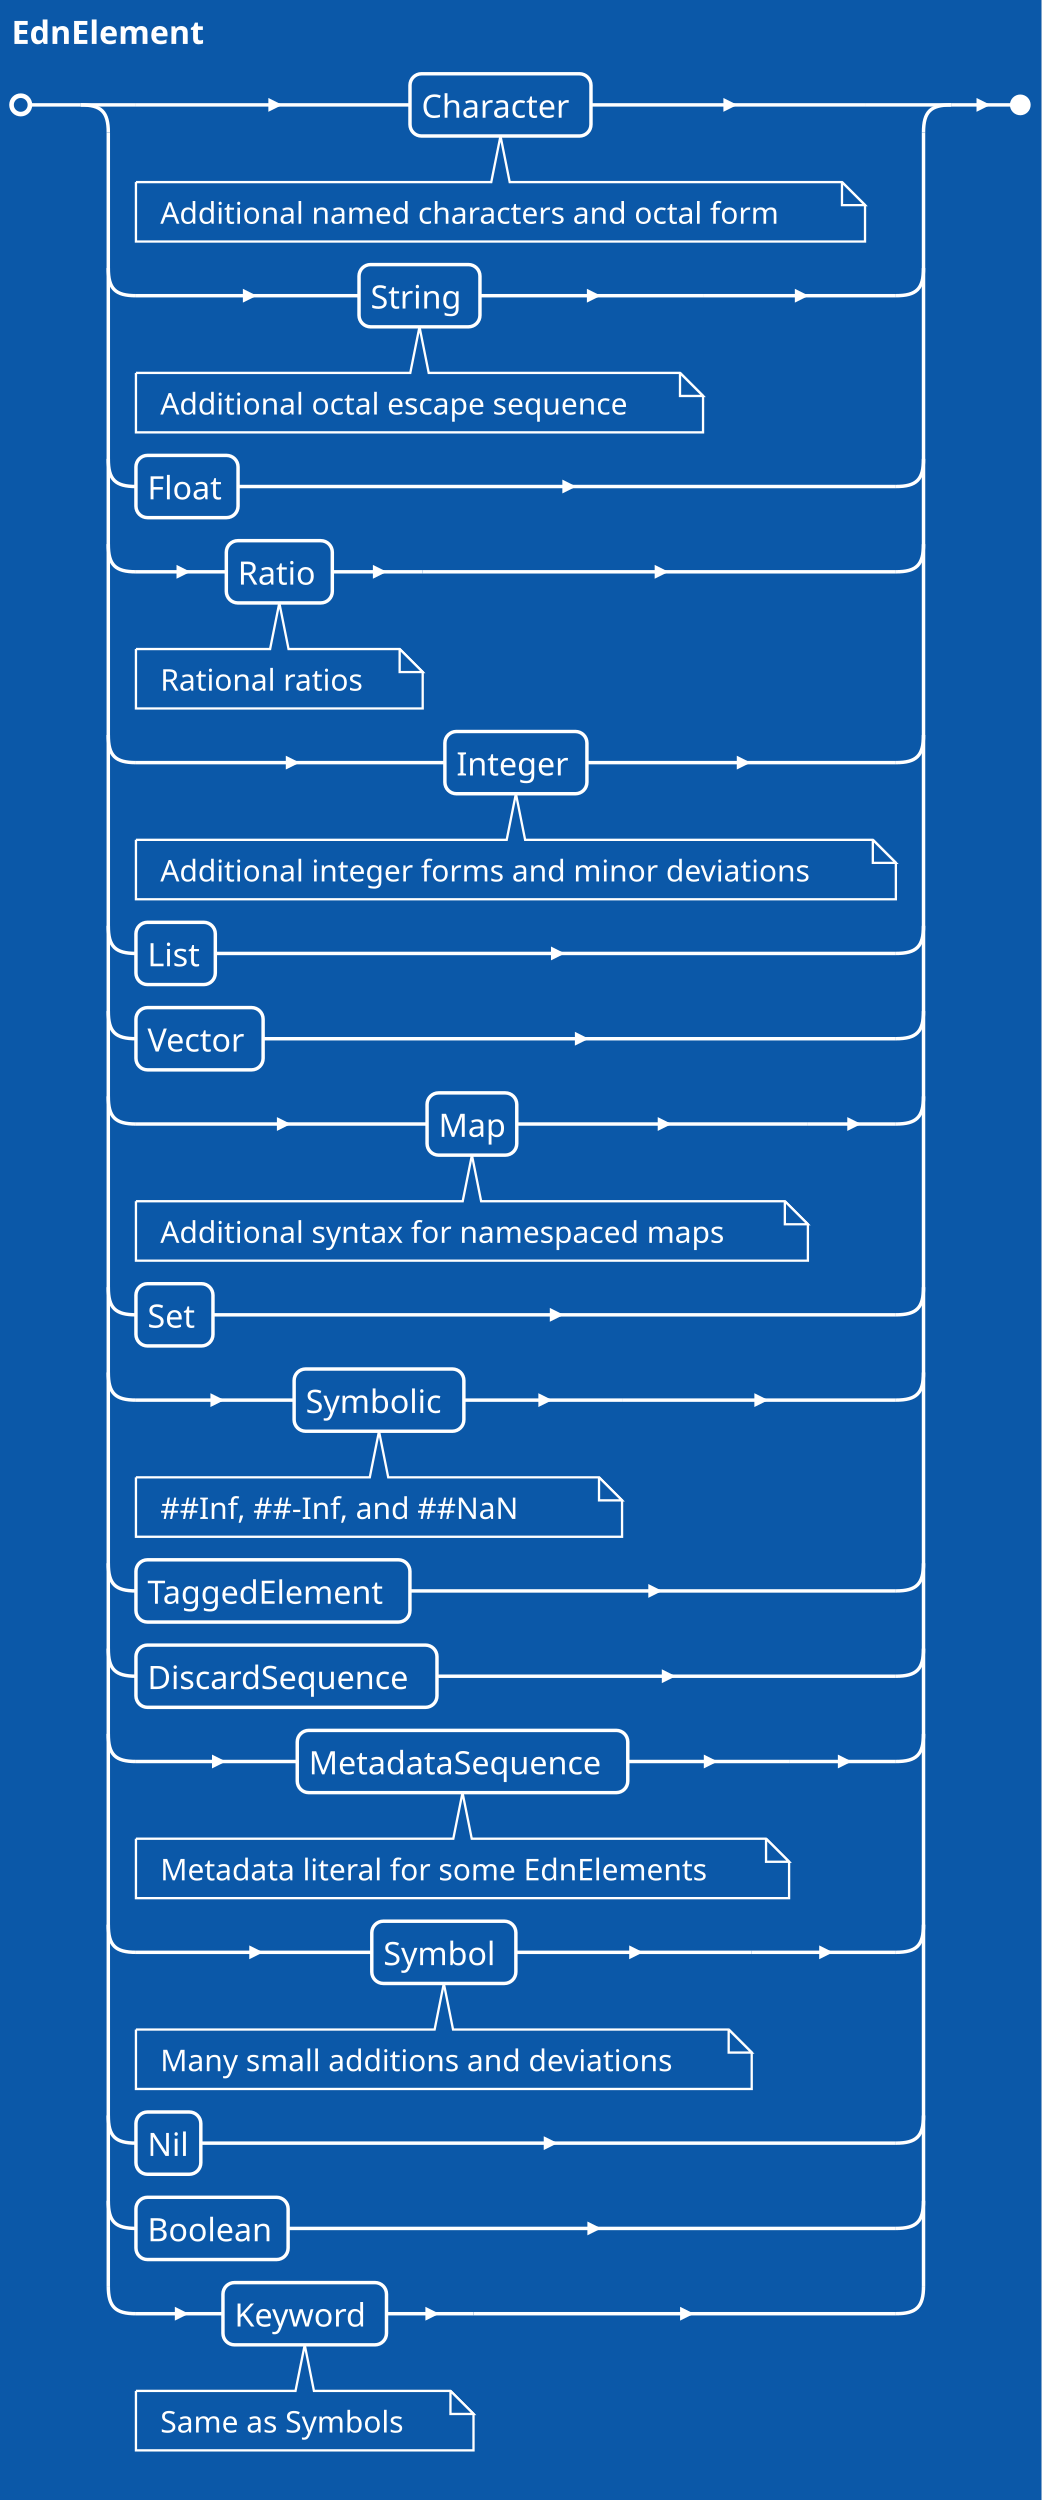
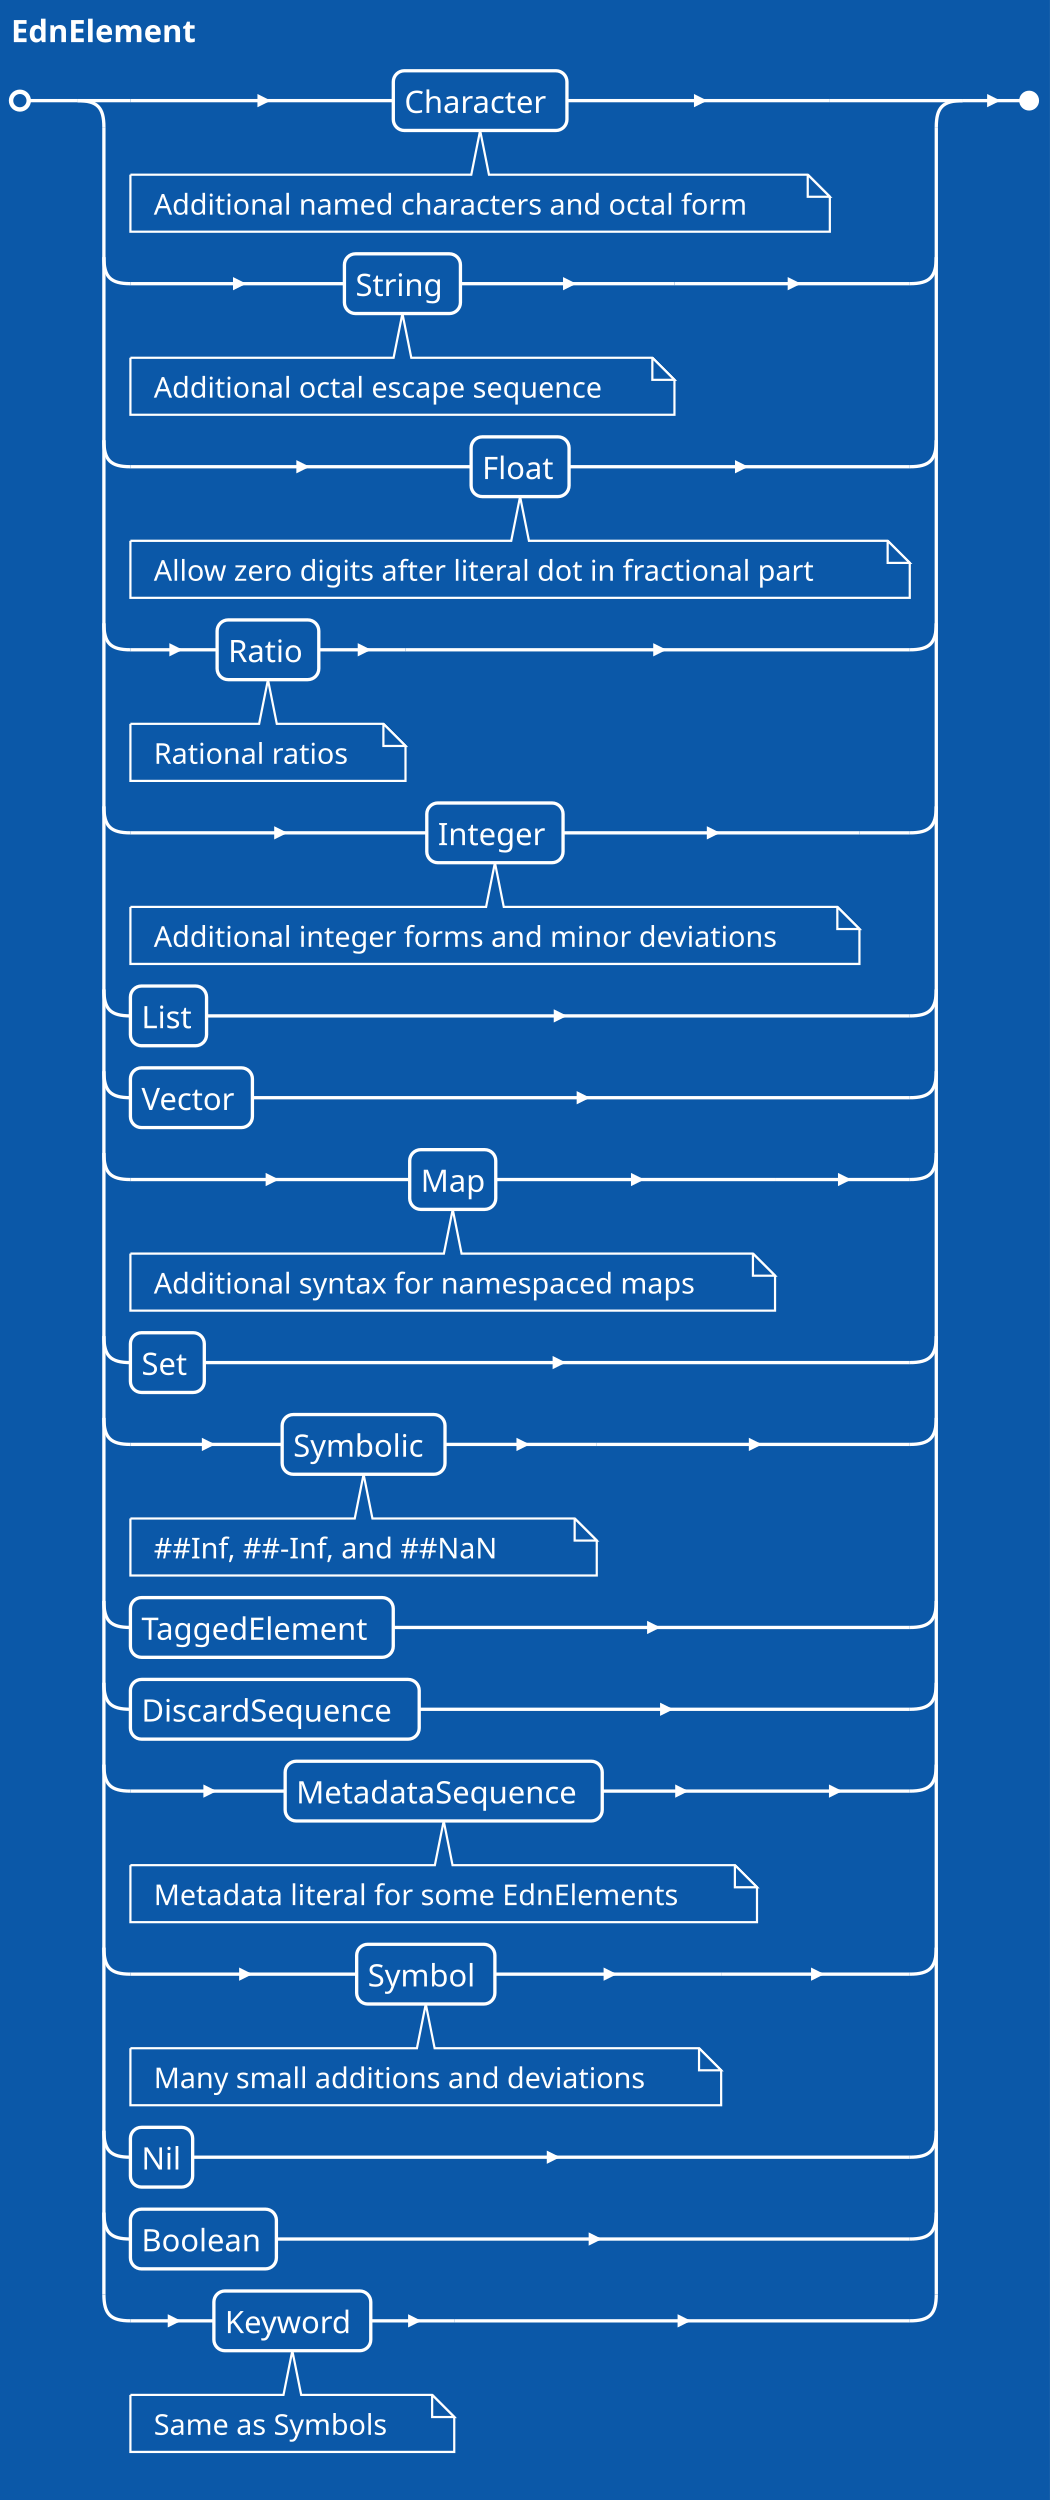
- <svg xmlns="http://www.w3.org/2000/svg" contentStyleType="text/css" data-diagram-type="EBNF" height="1085px" preserveAspectRatio="none" style="width:452px;height:1085px;background:#0B58A8;" version="1.1" viewBox="0 0 452 1085" width="452px" zoomAndPan="magnify">
+ <svg xmlns="http://www.w3.org/2000/svg" contentStyleType="text/css" data-diagram-type="EBNF" height="1131px" preserveAspectRatio="none" style="width:475px;height:1131px;background:#0B58A8;" version="1.1" viewBox="0 0 475 1131" width="475px" zoomAndPan="magnify">
  <defs />
  <g>
-     <rect fill="#0B58A8" height="1085" style="stroke:none;stroke-width:1;" width="452" x="0" y="0" />
+     <rect fill="#0B58A8" height="1131" style="stroke:none;stroke-width:1;" width="475" x="0" y="0" />
    <text fill="#FFFFFF" font-family="Verdana" font-size="14" font-weight="bold" lengthAdjust="spacing" textLength="93.434" x="5" y="19.075">EdnElement</text>
    <rect fill="#0B58A8" height="27.015" rx="5" ry="5" style="stroke:#FFFFFF;stroke-width:1.5;" width="78.551" x="177.935" y="32.015" />
    <text fill="#FFFFFF" font-family="Verdana" font-size="14" lengthAdjust="spacing" textLength="68.551" x="182.935" y="51.09">Character</text>
    <path d="M59,79.029 L59,104.829 A0,0 0 0 0 59,104.829 L375.42,104.829 A0,0 0 0 0 375.42,104.829 L375.42,89.029 L365.42,79.029 L221.21,79.029 L217.21,59.029 L213.21,79.029 L59,79.029 A0,0 0 0 0 59,79.029" fill="#0B58A8" style="stroke:#FFFFFF;stroke-width:1;" />
    <path d="M365.42,79.029 L365.42,89.029 L375.42,89.029 L365.42,79.029" fill="#0B58A8" style="stroke:#FFFFFF;stroke-width:1;" />
    <text fill="#FFFFFF" font-family="Verdana" font-size="13" lengthAdjust="spacing" textLength="286.279" x="69.57" y="97.099">Additional named characters and octal form</text>
    <line style="stroke:#FFFFFF;stroke-width:1.5;" x1="59" x2="177.935" y1="45.522" y2="45.522" />
    <path d="M116.467,45.522 L116.467,42.522 L122.467,45.522 L116.467,48.522 L116.467,45.522" fill="#FFFFFF" />
    <line style="stroke:#FFFFFF;stroke-width:1.5;" x1="256.485" x2="375.42" y1="45.522" y2="45.522" />
    <path d="M313.953,45.522 L313.953,42.522 L319.953,45.522 L313.953,48.522 L313.953,45.522" fill="#FFFFFF" />
    <line style="stroke:#FFFFFF;stroke-width:1.5;" x1="35" x2="59" y1="45.522" y2="45.522" />
-     <line style="stroke:#FFFFFF;stroke-width:1.5;" x1="375.42" x2="412.807" y1="45.522" y2="45.522" />
+     <line style="stroke:#FFFFFF;stroke-width:1.5;" x1="375.42" x2="435.576" y1="45.522" y2="45.522" />
    <rect fill="#0B58A8" height="27.015" rx="5" ry="5" style="stroke:#FFFFFF;stroke-width:1.5;" width="52.485" x="155.817" y="114.829" />
    <text fill="#FFFFFF" font-family="Verdana" font-size="14" lengthAdjust="spacing" textLength="42.485" x="160.817" y="133.904">String</text>
    <path d="M59,161.843 L59,187.643 A0,0 0 0 0 59,187.643 L305.12,187.643 A0,0 0 0 0 305.12,187.643 L305.12,171.843 L295.12,161.843 L186.06,161.843 L182.06,141.843 L178.06,161.843 L59,161.843 A0,0 0 0 0 59,161.843" fill="#0B58A8" style="stroke:#FFFFFF;stroke-width:1;" />
    <path d="M295.12,161.843 L295.12,171.843 L305.12,171.843 L295.12,161.843" fill="#0B58A8" style="stroke:#FFFFFF;stroke-width:1;" />
    <text fill="#FFFFFF" font-family="Verdana" font-size="13" lengthAdjust="spacing" textLength="215.979" x="69.57" y="179.913">Additional octal escape sequence</text>
    <line style="stroke:#FFFFFF;stroke-width:1.5;" x1="59" x2="155.817" y1="128.336" y2="128.336" />
    <path d="M105.409,128.336 L105.409,125.336 L111.409,128.336 L105.409,131.336 L105.409,128.336" fill="#FFFFFF" />
    <line style="stroke:#FFFFFF;stroke-width:1.5;" x1="208.303" x2="305.12" y1="128.336" y2="128.336" />
    <path d="M254.711,128.336 L254.711,125.336 L260.711,128.336 L254.711,131.336 L254.711,128.336" fill="#FFFFFF" />
    <path d="M47,116.336 C47,125.336 50,128.336 59,128.336" fill="none" style="stroke:#FFFFFF;stroke-width:1.5;" />
-     <line style="stroke:#FFFFFF;stroke-width:1.5;" x1="305.12" x2="388.807" y1="128.336" y2="128.336" />
-     <path d="M344.963,128.336 L344.963,125.336 L350.963,128.336 L344.963,131.336 L344.963,128.336" fill="#FFFFFF" />
-     <path d="M400.807,116.336 C400.807,125.336 397.807,128.336 388.807,128.336" fill="none" style="stroke:#FFFFFF;stroke-width:1.5;" />
-     <rect fill="#0B58A8" height="27.015" rx="5" ry="5" style="stroke:#FFFFFF;stroke-width:1.5;" width="44.31" x="59" y="197.643" />
-     <text fill="#FFFFFF" font-family="Verdana" font-size="14" lengthAdjust="spacing" textLength="34.31" x="64" y="216.718">Float</text>
+     <line style="stroke:#FFFFFF;stroke-width:1.5;" x1="305.12" x2="411.576" y1="128.336" y2="128.336" />
+     <path d="M356.348,128.336 L356.348,125.336 L362.348,128.336 L356.348,131.336 L356.348,128.336" fill="#FFFFFF" />
+     <path d="M423.576,116.336 C423.576,125.336 420.576,128.336 411.576,128.336" fill="none" style="stroke:#FFFFFF;stroke-width:1.5;" />
+     <rect fill="#0B58A8" height="27.015" rx="5" ry="5" style="stroke:#FFFFFF;stroke-width:1.5;" width="44.31" x="213.133" y="197.643" />
+     <text fill="#FFFFFF" font-family="Verdana" font-size="14" lengthAdjust="spacing" textLength="34.31" x="218.133" y="216.718">Float</text>
+     <path d="M59,244.657 L59,270.457 A0,0 0 0 0 59,270.457 L411.576,270.457 A0,0 0 0 0 411.576,270.457 L411.576,254.657 L401.576,244.657 L239.288,244.657 L235.288,224.657 L231.288,244.657 L59,244.657 A0,0 0 0 0 59,244.657" fill="#0B58A8" style="stroke:#FFFFFF;stroke-width:1;" />
+     <path d="M401.576,244.657 L401.576,254.657 L411.576,254.657 L401.576,244.657" fill="#0B58A8" style="stroke:#FFFFFF;stroke-width:1;" />
+     <text fill="#FFFFFF" font-family="Verdana" font-size="13" lengthAdjust="spacing" textLength="322.435" x="69.57" y="262.727">Allow zero digits after literal dot in fractional part</text>
+     <line style="stroke:#FFFFFF;stroke-width:1.5;" x1="59" x2="213.133" y1="211.15" y2="211.15" />
+     <path d="M134.067,211.15 L134.067,208.15 L140.067,211.15 L134.067,214.15 L134.067,211.15" fill="#FFFFFF" />
+     <line style="stroke:#FFFFFF;stroke-width:1.5;" x1="257.443" x2="411.576" y1="211.15" y2="211.15" />
+     <path d="M332.51,211.15 L332.51,208.15 L338.51,211.15 L332.51,214.15 L332.51,211.15" fill="#FFFFFF" />
    <path d="M47,199.15 C47,208.15 50,211.15 59,211.15" fill="none" style="stroke:#FFFFFF;stroke-width:1.5;" />
-     <line style="stroke:#FFFFFF;stroke-width:1.5;" x1="103.31" x2="388.807" y1="211.15" y2="211.15" />
-     <path d="M244.058,211.15 L244.058,208.15 L250.058,211.15 L244.058,214.15 L244.058,211.15" fill="#FFFFFF" />
-     <path d="M400.807,199.15 C400.807,208.15 397.807,211.15 388.807,211.15" fill="none" style="stroke:#FFFFFF;stroke-width:1.5;" />
-     <rect fill="#0B58A8" height="27.015" rx="5" ry="5" style="stroke:#FFFFFF;stroke-width:1.5;" width="45.998" x="98.225" y="234.657" />
-     <text fill="#FFFFFF" font-family="Verdana" font-size="14" lengthAdjust="spacing" textLength="35.998" x="103.225" y="253.732">Ratio</text>
-     <path d="M59,281.672 L59,307.471 A0,0 0 0 0 59,307.471 L183.448,307.471 A0,0 0 0 0 183.448,307.471 L183.448,291.672 L173.448,281.672 L125.224,281.672 L121.224,261.672 L117.224,281.672 L59,281.672 A0,0 0 0 0 59,281.672" fill="#0B58A8" style="stroke:#FFFFFF;stroke-width:1;" />
-     <path d="M173.448,281.672 L173.448,291.672 L183.448,291.672 L173.448,281.672" fill="#0B58A8" style="stroke:#FFFFFF;stroke-width:1;" />
-     <text fill="#FFFFFF" font-family="Verdana" font-size="13" lengthAdjust="spacing" textLength="94.307" x="69.57" y="299.742">Rational ratios</text>
-     <line style="stroke:#FFFFFF;stroke-width:1.5;" x1="59" x2="98.225" y1="248.165" y2="248.165" />
-     <path d="M76.612,248.165 L76.612,245.165 L82.612,248.165 L76.612,251.165 L76.612,248.165" fill="#FFFFFF" />
-     <line style="stroke:#FFFFFF;stroke-width:1.5;" x1="144.223" x2="183.448" y1="248.165" y2="248.165" />
-     <path d="M161.835,248.165 L161.835,245.165 L167.835,248.165 L161.835,251.165 L161.835,248.165" fill="#FFFFFF" />
-     <path d="M47,236.165 C47,245.165 50,248.165 59,248.165" fill="none" style="stroke:#FFFFFF;stroke-width:1.5;" />
-     <line style="stroke:#FFFFFF;stroke-width:1.5;" x1="183.448" x2="388.807" y1="248.165" y2="248.165" />
-     <path d="M284.127,248.165 L284.127,245.165 L290.127,248.165 L284.127,251.165 L284.127,248.165" fill="#FFFFFF" />
-     <path d="M400.807,236.165 C400.807,245.165 397.807,248.165 388.807,248.165" fill="none" style="stroke:#FFFFFF;stroke-width:1.5;" />
-     <rect fill="#0B58A8" height="27.015" rx="5" ry="5" style="stroke:#FFFFFF;stroke-width:1.5;" width="61.645" x="193.081" y="317.471" />
-     <text fill="#FFFFFF" font-family="Verdana" font-size="14" lengthAdjust="spacing" textLength="51.645" x="198.081" y="336.546">Integer</text>
-     <path d="M59,364.486 L59,390.285 A0,0 0 0 0 59,390.285 L388.807,390.285 A0,0 0 0 0 388.807,390.285 L388.807,374.486 L378.807,364.486 L227.904,364.486 L223.904,344.486 L219.904,364.486 L59,364.486 A0,0 0 0 0 59,364.486" fill="#0B58A8" style="stroke:#FFFFFF;stroke-width:1;" />
-     <path d="M378.807,364.486 L378.807,374.486 L388.807,374.486 L378.807,364.486" fill="#0B58A8" style="stroke:#FFFFFF;stroke-width:1;" />
-     <text fill="#FFFFFF" font-family="Verdana" font-size="13" lengthAdjust="spacing" textLength="299.666" x="69.57" y="382.556">Additional integer forms and minor deviations</text>
-     <line style="stroke:#FFFFFF;stroke-width:1.5;" x1="59" x2="193.081" y1="330.978" y2="330.978" />
-     <path d="M124.04,330.978 L124.04,327.978 L130.04,330.978 L124.04,333.978 L124.04,330.978" fill="#FFFFFF" />
-     <line style="stroke:#FFFFFF;stroke-width:1.5;" x1="254.726" x2="388.807" y1="330.978" y2="330.978" />
-     <path d="M319.767,330.978 L319.767,327.978 L325.767,330.978 L319.767,333.978 L319.767,330.978" fill="#FFFFFF" />
-     <path d="M47,318.978 C47,327.978 50,330.978 59,330.978" fill="none" style="stroke:#FFFFFF;stroke-width:1.5;" />
-     <line style="stroke:#FFFFFF;stroke-width:1.5;" x1="388.807" x2="388.807" y1="330.978" y2="330.978" />
-     <path d="M400.807,318.978 C400.807,327.978 397.807,330.978 388.807,330.978" fill="none" style="stroke:#FFFFFF;stroke-width:1.5;" />
-     <rect fill="#0B58A8" height="27.015" rx="5" ry="5" style="stroke:#FFFFFF;stroke-width:1.5;" width="34.445" x="59" y="400.285" />
-     <text fill="#FFFFFF" font-family="Verdana" font-size="14" lengthAdjust="spacing" textLength="24.445" x="64" y="419.36">List</text>
-     <path d="M47,401.793 C47,410.793 50,413.793 59,413.793" fill="none" style="stroke:#FFFFFF;stroke-width:1.5;" />
-     <line style="stroke:#FFFFFF;stroke-width:1.5;" x1="93.445" x2="388.807" y1="413.793" y2="413.793" />
-     <path d="M239.126,413.793 L239.126,410.793 L245.126,413.793 L239.126,416.793 L239.126,413.793" fill="#FFFFFF" />
-     <path d="M400.807,401.793 C400.807,410.793 397.807,413.793 388.807,413.793" fill="none" style="stroke:#FFFFFF;stroke-width:1.5;" />
-     <rect fill="#0B58A8" height="27.015" rx="5" ry="5" style="stroke:#FFFFFF;stroke-width:1.5;" width="55.192" x="59" y="437.3" />
-     <text fill="#FFFFFF" font-family="Verdana" font-size="14" lengthAdjust="spacing" textLength="45.192" x="64" y="456.375">Vector</text>
-     <path d="M47,438.807 C47,447.807 50,450.807 59,450.807" fill="none" style="stroke:#FFFFFF;stroke-width:1.5;" />
-     <line style="stroke:#FFFFFF;stroke-width:1.5;" x1="114.192" x2="388.807" y1="450.807" y2="450.807" />
-     <path d="M249.5,450.807 L249.5,447.807 L255.5,450.807 L249.5,453.807 L249.5,450.807" fill="#FFFFFF" />
-     <path d="M400.807,438.807 C400.807,447.807 397.807,450.807 388.807,450.807" fill="none" style="stroke:#FFFFFF;stroke-width:1.5;" />
-     <rect fill="#0B58A8" height="27.015" rx="5" ry="5" style="stroke:#FFFFFF;stroke-width:1.5;" width="38.93" x="185.348" y="474.315" />
-     <text fill="#FFFFFF" font-family="Verdana" font-size="14" lengthAdjust="spacing" textLength="28.93" x="190.348" y="493.39">Map</text>
-     <path d="M59,521.329 L59,547.128 A0,0 0 0 0 59,547.128 L350.626,547.128 A0,0 0 0 0 350.626,547.128 L350.626,531.329 L340.626,521.329 L208.813,521.329 L204.813,501.329 L200.813,521.329 L59,521.329 A0,0 0 0 0 59,521.329" fill="#0B58A8" style="stroke:#FFFFFF;stroke-width:1;" />
-     <path d="M340.626,521.329 L340.626,531.329 L350.626,531.329 L340.626,521.329" fill="#0B58A8" style="stroke:#FFFFFF;stroke-width:1;" />
-     <text fill="#FFFFFF" font-family="Verdana" font-size="13" lengthAdjust="spacing" textLength="261.485" x="69.57" y="539.399">Additional syntax for namespaced maps</text>
-     <line style="stroke:#FFFFFF;stroke-width:1.5;" x1="59" x2="185.348" y1="487.822" y2="487.822" />
-     <path d="M120.174,487.822 L120.174,484.822 L126.174,487.822 L120.174,490.822 L120.174,487.822" fill="#FFFFFF" />
-     <line style="stroke:#FFFFFF;stroke-width:1.5;" x1="224.278" x2="350.626" y1="487.822" y2="487.822" />
-     <path d="M285.452,487.822 L285.452,484.822 L291.452,487.822 L285.452,490.822 L285.452,487.822" fill="#FFFFFF" />
-     <path d="M47,475.822 C47,484.822 50,487.822 59,487.822" fill="none" style="stroke:#FFFFFF;stroke-width:1.5;" />
-     <line style="stroke:#FFFFFF;stroke-width:1.5;" x1="350.626" x2="388.807" y1="487.822" y2="487.822" />
-     <path d="M367.717,487.822 L367.717,484.822 L373.717,487.822 L367.717,490.822 L367.717,487.822" fill="#FFFFFF" />
-     <path d="M400.807,475.822 C400.807,484.822 397.807,487.822 388.807,487.822" fill="none" style="stroke:#FFFFFF;stroke-width:1.5;" />
-     <rect fill="#0B58A8" height="27.015" rx="5" ry="5" style="stroke:#FFFFFF;stroke-width:1.5;" width="33.427" x="59" y="557.128" />
-     <text fill="#FFFFFF" font-family="Verdana" font-size="14" lengthAdjust="spacing" textLength="23.427" x="64" y="576.204">Set</text>
-     <path d="M47,558.636 C47,567.636 50,570.636 59,570.636" fill="none" style="stroke:#FFFFFF;stroke-width:1.5;" />
-     <line style="stroke:#FFFFFF;stroke-width:1.5;" x1="92.427" x2="388.807" y1="570.636" y2="570.636" />
-     <path d="M238.617,570.636 L238.617,567.636 L244.617,570.636 L238.617,573.636 L238.617,570.636" fill="#FFFFFF" />
-     <path d="M400.807,558.636 C400.807,567.636 397.807,570.636 388.807,570.636" fill="none" style="stroke:#FFFFFF;stroke-width:1.5;" />
-     <rect fill="#0B58A8" height="27.015" rx="5" ry="5" style="stroke:#FFFFFF;stroke-width:1.5;" width="73.67" x="127.651" y="594.143" />
-     <text fill="#FFFFFF" font-family="Verdana" font-size="14" lengthAdjust="spacing" textLength="63.67" x="132.651" y="613.218">Symbolic</text>
-     <path d="M59,641.158 L59,666.957 A0,0 0 0 0 59,666.957 L269.973,666.957 A0,0 0 0 0 269.973,666.957 L269.973,651.158 L259.973,641.158 L168.486,641.158 L164.486,621.158 L160.486,641.158 L59,641.158 A0,0 0 0 0 59,641.158" fill="#0B58A8" style="stroke:#FFFFFF;stroke-width:1;" />
-     <path d="M259.973,641.158 L259.973,651.158 L269.973,651.158 L259.973,641.158" fill="#0B58A8" style="stroke:#FFFFFF;stroke-width:1;" />
-     <text fill="#FFFFFF" font-family="Verdana" font-size="13" lengthAdjust="spacing" textLength="180.832" x="69.57" y="659.227">##Inf, ##-Inf, and ##NaN</text>
-     <line style="stroke:#FFFFFF;stroke-width:1.5;" x1="59" x2="127.651" y1="607.65" y2="607.65" />
-     <path d="M91.326,607.65 L91.326,604.65 L97.326,607.65 L91.326,610.65 L91.326,607.65" fill="#FFFFFF" />
-     <line style="stroke:#FFFFFF;stroke-width:1.5;" x1="201.321" x2="269.973" y1="607.65" y2="607.65" />
-     <path d="M233.647,607.65 L233.647,604.65 L239.647,607.65 L233.647,610.65 L233.647,607.65" fill="#FFFFFF" />
-     <path d="M47,595.65 C47,604.65 50,607.65 59,607.65" fill="none" style="stroke:#FFFFFF;stroke-width:1.5;" />
-     <line style="stroke:#FFFFFF;stroke-width:1.5;" x1="269.973" x2="388.807" y1="607.65" y2="607.65" />
-     <path d="M327.39,607.65 L327.39,604.65 L333.39,607.65 L327.39,610.65 L327.39,607.65" fill="#FFFFFF" />
-     <path d="M400.807,595.65 C400.807,604.65 397.807,607.65 388.807,607.65" fill="none" style="stroke:#FFFFFF;stroke-width:1.5;" />
-     <rect fill="#0B58A8" height="27.015" rx="5" ry="5" style="stroke:#FFFFFF;stroke-width:1.5;" width="118.91" x="59" y="676.957" />
-     <text fill="#FFFFFF" font-family="Verdana" font-size="14" lengthAdjust="spacing" textLength="108.91" x="64" y="696.032">TaggedElement</text>
-     <path d="M47,678.464 C47,687.464 50,690.464 59,690.464" fill="none" style="stroke:#FFFFFF;stroke-width:1.5;" />
-     <line style="stroke:#FFFFFF;stroke-width:1.5;" x1="177.91" x2="388.807" y1="690.464" y2="690.464" />
-     <path d="M281.359,690.464 L281.359,687.464 L287.359,690.464 L281.359,693.464 L281.359,690.464" fill="#FFFFFF" />
-     <path d="M400.807,678.464 C400.807,687.464 397.807,690.464 388.807,690.464" fill="none" style="stroke:#FFFFFF;stroke-width:1.5;" />
-     <rect fill="#0B58A8" height="27.015" rx="5" ry="5" style="stroke:#FFFFFF;stroke-width:1.5;" width="130.648" x="59" y="713.972" />
-     <text fill="#FFFFFF" font-family="Verdana" font-size="14" lengthAdjust="spacing" textLength="120.647" x="64" y="733.047">DiscardSequence</text>
-     <path d="M47,715.479 C47,724.479 50,727.479 59,727.479" fill="none" style="stroke:#FFFFFF;stroke-width:1.5;" />
-     <line style="stroke:#FFFFFF;stroke-width:1.5;" x1="189.648" x2="388.807" y1="727.479" y2="727.479" />
-     <path d="M287.227,727.479 L287.227,724.479 L293.227,727.479 L287.227,730.479 L287.227,727.479" fill="#FFFFFF" />
-     <path d="M400.807,715.479 C400.807,724.479 397.807,727.479 388.807,727.479" fill="none" style="stroke:#FFFFFF;stroke-width:1.5;" />
-     <rect fill="#0B58A8" height="27.015" rx="5" ry="5" style="stroke:#FFFFFF;stroke-width:1.5;" width="143.444" x="129.009" y="750.986" />
-     <text fill="#FFFFFF" font-family="Verdana" font-size="14" lengthAdjust="spacing" textLength="133.444" x="134.009" y="770.062">MetadataSequence</text>
-     <path d="M59,798.001 L59,823.8 A0,0 0 0 0 59,823.8 L342.463,823.8 A0,0 0 0 0 342.463,823.8 L342.463,808.001 L332.463,798.001 L204.731,798.001 L200.731,778.001 L196.731,798.001 L59,798.001 A0,0 0 0 0 59,798.001" fill="#0B58A8" style="stroke:#FFFFFF;stroke-width:1;" />
-     <path d="M332.463,798.001 L332.463,808.001 L342.463,808.001 L332.463,798.001" fill="#0B58A8" style="stroke:#FFFFFF;stroke-width:1;" />
-     <text fill="#FFFFFF" font-family="Verdana" font-size="13" lengthAdjust="spacing" textLength="253.322" x="69.57" y="816.071">Metadata literal for some EdnElements</text>
-     <line style="stroke:#FFFFFF;stroke-width:1.5;" x1="59" x2="129.009" y1="764.494" y2="764.494" />
-     <path d="M92.005,764.494 L92.005,761.494 L98.005,764.494 L92.005,767.494 L92.005,764.494" fill="#FFFFFF" />
-     <line style="stroke:#FFFFFF;stroke-width:1.5;" x1="272.454" x2="342.463" y1="764.494" y2="764.494" />
-     <path d="M305.458,764.494 L305.458,761.494 L311.458,764.494 L305.458,767.494 L305.458,764.494" fill="#FFFFFF" />
-     <path d="M47,752.494 C47,761.494 50,764.494 59,764.494" fill="none" style="stroke:#FFFFFF;stroke-width:1.5;" />
-     <line style="stroke:#FFFFFF;stroke-width:1.5;" x1="342.463" x2="388.807" y1="764.494" y2="764.494" />
-     <path d="M363.635,764.494 L363.635,761.494 L369.635,764.494 L363.635,767.494 L363.635,764.494" fill="#FFFFFF" />
-     <path d="M400.807,752.494 C400.807,761.494 397.807,764.494 388.807,764.494" fill="none" style="stroke:#FFFFFF;stroke-width:1.5;" />
-     <rect fill="#0B58A8" height="27.015" rx="5" ry="5" style="stroke:#FFFFFF;stroke-width:1.5;" width="62.534" x="161.355" y="833.8" />
-     <text fill="#FFFFFF" font-family="Verdana" font-size="14" lengthAdjust="spacing" textLength="52.534" x="166.355" y="852.875">Symbol</text>
-     <path d="M59,880.815 L59,906.614 A0,0 0 0 0 59,906.614 L326.245,906.614 A0,0 0 0 0 326.245,906.614 L326.245,890.815 L316.245,880.815 L196.622,880.815 L192.622,860.815 L188.622,880.815 L59,880.815 A0,0 0 0 0 59,880.815" fill="#0B58A8" style="stroke:#FFFFFF;stroke-width:1;" />
-     <path d="M316.245,880.815 L316.245,890.815 L326.245,890.815 L316.245,880.815" fill="#0B58A8" style="stroke:#FFFFFF;stroke-width:1;" />
-     <text fill="#FFFFFF" font-family="Verdana" font-size="13" lengthAdjust="spacing" textLength="237.104" x="69.57" y="898.885">Many small additions and deviations</text>
-     <line style="stroke:#FFFFFF;stroke-width:1.5;" x1="59" x2="161.355" y1="847.308" y2="847.308" />
-     <path d="M108.178,847.308 L108.178,844.308 L114.178,847.308 L108.178,850.308 L108.178,847.308" fill="#FFFFFF" />
-     <line style="stroke:#FFFFFF;stroke-width:1.5;" x1="223.889" x2="326.245" y1="847.308" y2="847.308" />
-     <path d="M273.067,847.308 L273.067,844.308 L279.067,847.308 L273.067,850.308 L273.067,847.308" fill="#FFFFFF" />
-     <path d="M47,835.308 C47,844.308 50,847.308 59,847.308" fill="none" style="stroke:#FFFFFF;stroke-width:1.5;" />
-     <line style="stroke:#FFFFFF;stroke-width:1.5;" x1="326.245" x2="388.807" y1="847.308" y2="847.308" />
-     <path d="M355.526,847.308 L355.526,844.308 L361.526,847.308 L355.526,850.308 L355.526,847.308" fill="#FFFFFF" />
-     <path d="M400.807,835.308 C400.807,844.308 397.807,847.308 388.807,847.308" fill="none" style="stroke:#FFFFFF;stroke-width:1.5;" />
-     <rect fill="#0B58A8" height="27.015" rx="5" ry="5" style="stroke:#FFFFFF;stroke-width:1.5;" width="28.156" x="59" y="916.614" />
-     <text fill="#FFFFFF" font-family="Verdana" font-size="14" lengthAdjust="spacing" textLength="18.156" x="64" y="935.689">Nil</text>
-     <path d="M47,918.122 C47,927.122 50,930.122 59,930.122" fill="none" style="stroke:#FFFFFF;stroke-width:1.5;" />
-     <line style="stroke:#FFFFFF;stroke-width:1.5;" x1="87.156" x2="388.807" y1="930.122" y2="930.122" />
-     <path d="M235.982,930.122 L235.982,927.122 L241.982,930.122 L235.982,933.122 L235.982,930.122" fill="#FFFFFF" />
-     <path d="M400.807,918.122 C400.807,927.122 397.807,930.122 388.807,930.122" fill="none" style="stroke:#FFFFFF;stroke-width:1.5;" />
-     <rect fill="#0B58A8" height="27.015" rx="5" ry="5" style="stroke:#FFFFFF;stroke-width:1.5;" width="66.041" x="59" y="953.629" />
-     <text fill="#FFFFFF" font-family="Verdana" font-size="14" lengthAdjust="spacing" textLength="56.041" x="64" y="972.704">Boolean</text>
-     <path d="M47,955.136 C47,964.136 50,967.136 59,967.136" fill="none" style="stroke:#FFFFFF;stroke-width:1.5;" />
-     <line style="stroke:#FFFFFF;stroke-width:1.5;" x1="125.041" x2="388.807" y1="967.136" y2="967.136" />
-     <path d="M254.924,967.136 L254.924,964.136 L260.924,967.136 L254.924,970.136 L254.924,967.136" fill="#FFFFFF" />
-     <path d="M400.807,955.136 C400.807,964.136 397.807,967.136 388.807,967.136" fill="none" style="stroke:#FFFFFF;stroke-width:1.5;" />
-     <rect fill="#0B58A8" height="27.015" rx="5" ry="5" style="stroke:#FFFFFF;stroke-width:1.5;" width="70.977" x="96.761" y="990.644" />
-     <text fill="#FFFFFF" font-family="Verdana" font-size="14" lengthAdjust="spacing" textLength="60.977" x="101.761" y="1009.719">Keyword</text>
-     <path d="M59,1037.658 L59,1063.457 A0,0 0 0 0 59,1063.457 L205.5,1063.457 A0,0 0 0 0 205.5,1063.457 L205.5,1047.658 L195.5,1037.658 L136.25,1037.658 L132.25,1017.658 L128.25,1037.658 L59,1037.658 A0,0 0 0 0 59,1037.658" fill="#0B58A8" style="stroke:#FFFFFF;stroke-width:1;" />
-     <path d="M195.5,1037.658 L195.5,1047.658 L205.5,1047.658 L195.5,1037.658" fill="#0B58A8" style="stroke:#FFFFFF;stroke-width:1;" />
-     <text fill="#FFFFFF" font-family="Verdana" font-size="13" lengthAdjust="spacing" textLength="116.359" x="69.57" y="1055.728">Same as Symbols</text>
-     <line style="stroke:#FFFFFF;stroke-width:1.5;" x1="59" x2="96.761" y1="1004.151" y2="1004.151" />
-     <path d="M75.881,1004.151 L75.881,1001.151 L81.881,1004.151 L75.881,1007.151 L75.881,1004.151" fill="#FFFFFF" />
-     <line style="stroke:#FFFFFF;stroke-width:1.5;" x1="167.738" x2="205.5" y1="1004.151" y2="1004.151" />
-     <path d="M184.619,1004.151 L184.619,1001.151 L190.619,1004.151 L184.619,1007.151 L184.619,1004.151" fill="#FFFFFF" />
-     <line style="stroke:#FFFFFF;stroke-width:1.5;" x1="205.5" x2="388.807" y1="1004.151" y2="1004.151" />
-     <path d="M295.153,1004.151 L295.153,1001.151 L301.153,1004.151 L295.153,1007.151 L295.153,1004.151" fill="#FFFFFF" />
-     <path d="M47,992.151 C47,1001.151 50,1004.151 59,1004.151" fill="none" style="stroke:#FFFFFF;stroke-width:1.5;" />
-     <line style="stroke:#FFFFFF;stroke-width:1.5;" x1="47" x2="47" y1="57.522" y2="992.151" />
+     <line style="stroke:#FFFFFF;stroke-width:1.5;" x1="411.576" x2="411.576" y1="211.15" y2="211.15" />
+     <path d="M423.576,199.15 C423.576,208.15 420.576,211.15 411.576,211.15" fill="none" style="stroke:#FFFFFF;stroke-width:1.5;" />
+     <rect fill="#0B58A8" height="27.015" rx="5" ry="5" style="stroke:#FFFFFF;stroke-width:1.5;" width="45.998" x="98.225" y="280.457" />
+     <text fill="#FFFFFF" font-family="Verdana" font-size="14" lengthAdjust="spacing" textLength="35.998" x="103.225" y="299.532">Ratio</text>
+     <path d="M59,327.471 L59,353.271 A0,0 0 0 0 59,353.271 L183.448,353.271 A0,0 0 0 0 183.448,353.271 L183.448,337.471 L173.448,327.471 L125.224,327.471 L121.224,307.471 L117.224,327.471 L59,327.471 A0,0 0 0 0 59,327.471" fill="#0B58A8" style="stroke:#FFFFFF;stroke-width:1;" />
+     <path d="M173.448,327.471 L173.448,337.471 L183.448,337.471 L173.448,327.471" fill="#0B58A8" style="stroke:#FFFFFF;stroke-width:1;" />
+     <text fill="#FFFFFF" font-family="Verdana" font-size="13" lengthAdjust="spacing" textLength="94.307" x="69.57" y="345.541">Rational ratios</text>
+     <line style="stroke:#FFFFFF;stroke-width:1.5;" x1="59" x2="98.225" y1="293.964" y2="293.964" />
+     <path d="M76.612,293.964 L76.612,290.964 L82.612,293.964 L76.612,296.964 L76.612,293.964" fill="#FFFFFF" />
+     <line style="stroke:#FFFFFF;stroke-width:1.5;" x1="144.223" x2="183.448" y1="293.964" y2="293.964" />
+     <path d="M161.835,293.964 L161.835,290.964 L167.835,293.964 L161.835,296.964 L161.835,293.964" fill="#FFFFFF" />
+     <path d="M47,281.964 C47,290.964 50,293.964 59,293.964" fill="none" style="stroke:#FFFFFF;stroke-width:1.5;" />
+     <line style="stroke:#FFFFFF;stroke-width:1.5;" x1="183.448" x2="411.576" y1="293.964" y2="293.964" />
+     <path d="M295.512,293.964 L295.512,290.964 L301.512,293.964 L295.512,296.964 L295.512,293.964" fill="#FFFFFF" />
+     <path d="M423.576,281.964 C423.576,290.964 420.576,293.964 411.576,293.964" fill="none" style="stroke:#FFFFFF;stroke-width:1.5;" />
+     <rect fill="#0B58A8" height="27.015" rx="5" ry="5" style="stroke:#FFFFFF;stroke-width:1.5;" width="61.645" x="193.081" y="363.271" />
+     <text fill="#FFFFFF" font-family="Verdana" font-size="14" lengthAdjust="spacing" textLength="51.645" x="198.081" y="382.346">Integer</text>
+     <path d="M59,410.285 L59,436.084 A0,0 0 0 0 59,436.084 L388.807,436.084 A0,0 0 0 0 388.807,436.084 L388.807,420.285 L378.807,410.285 L227.904,410.285 L223.904,390.285 L219.904,410.285 L59,410.285 A0,0 0 0 0 59,410.285" fill="#0B58A8" style="stroke:#FFFFFF;stroke-width:1;" />
+     <path d="M378.807,410.285 L378.807,420.285 L388.807,420.285 L378.807,410.285" fill="#0B58A8" style="stroke:#FFFFFF;stroke-width:1;" />
+     <text fill="#FFFFFF" font-family="Verdana" font-size="13" lengthAdjust="spacing" textLength="299.666" x="69.57" y="428.355">Additional integer forms and minor deviations</text>
+     <line style="stroke:#FFFFFF;stroke-width:1.5;" x1="59" x2="193.081" y1="376.778" y2="376.778" />
+     <path d="M124.04,376.778 L124.04,373.778 L130.04,376.778 L124.04,379.778 L124.04,376.778" fill="#FFFFFF" />
+     <line style="stroke:#FFFFFF;stroke-width:1.5;" x1="254.726" x2="388.807" y1="376.778" y2="376.778" />
+     <path d="M319.767,376.778 L319.767,373.778 L325.767,376.778 L319.767,379.778 L319.767,376.778" fill="#FFFFFF" />
+     <path d="M47,364.778 C47,373.778 50,376.778 59,376.778" fill="none" style="stroke:#FFFFFF;stroke-width:1.5;" />
+     <line style="stroke:#FFFFFF;stroke-width:1.5;" x1="388.807" x2="411.576" y1="376.778" y2="376.778" />
+     <path d="M423.576,364.778 C423.576,373.778 420.576,376.778 411.576,376.778" fill="none" style="stroke:#FFFFFF;stroke-width:1.5;" />
+     <rect fill="#0B58A8" height="27.015" rx="5" ry="5" style="stroke:#FFFFFF;stroke-width:1.5;" width="34.445" x="59" y="446.084" />
+     <text fill="#FFFFFF" font-family="Verdana" font-size="14" lengthAdjust="spacing" textLength="24.445" x="64" y="465.16">List</text>
+     <path d="M47,447.592 C47,456.592 50,459.592 59,459.592" fill="none" style="stroke:#FFFFFF;stroke-width:1.5;" />
+     <line style="stroke:#FFFFFF;stroke-width:1.5;" x1="93.445" x2="411.576" y1="459.592" y2="459.592" />
+     <path d="M250.511,459.592 L250.511,456.592 L256.511,459.592 L250.511,462.592 L250.511,459.592" fill="#FFFFFF" />
+     <path d="M423.576,447.592 C423.576,456.592 420.576,459.592 411.576,459.592" fill="none" style="stroke:#FFFFFF;stroke-width:1.5;" />
+     <rect fill="#0B58A8" height="27.015" rx="5" ry="5" style="stroke:#FFFFFF;stroke-width:1.5;" width="55.192" x="59" y="483.099" />
+     <text fill="#FFFFFF" font-family="Verdana" font-size="14" lengthAdjust="spacing" textLength="45.192" x="64" y="502.174">Vector</text>
+     <path d="M47,484.606 C47,493.606 50,496.606 59,496.606" fill="none" style="stroke:#FFFFFF;stroke-width:1.5;" />
+     <line style="stroke:#FFFFFF;stroke-width:1.5;" x1="114.192" x2="411.576" y1="496.606" y2="496.606" />
+     <path d="M260.884,496.606 L260.884,493.606 L266.884,496.606 L260.884,499.606 L260.884,496.606" fill="#FFFFFF" />
+     <path d="M423.576,484.606 C423.576,493.606 420.576,496.606 411.576,496.606" fill="none" style="stroke:#FFFFFF;stroke-width:1.5;" />
+     <rect fill="#0B58A8" height="27.015" rx="5" ry="5" style="stroke:#FFFFFF;stroke-width:1.5;" width="38.93" x="185.348" y="520.114" />
+     <text fill="#FFFFFF" font-family="Verdana" font-size="14" lengthAdjust="spacing" textLength="28.93" x="190.348" y="539.189">Map</text>
+     <path d="M59,567.128 L59,592.928 A0,0 0 0 0 59,592.928 L350.626,592.928 A0,0 0 0 0 350.626,592.928 L350.626,577.128 L340.626,567.128 L208.813,567.128 L204.813,547.128 L200.813,567.128 L59,567.128 A0,0 0 0 0 59,567.128" fill="#0B58A8" style="stroke:#FFFFFF;stroke-width:1;" />
+     <path d="M340.626,567.128 L340.626,577.128 L350.626,577.128 L340.626,567.128" fill="#0B58A8" style="stroke:#FFFFFF;stroke-width:1;" />
+     <text fill="#FFFFFF" font-family="Verdana" font-size="13" lengthAdjust="spacing" textLength="261.485" x="69.57" y="585.198">Additional syntax for namespaced maps</text>
+     <line style="stroke:#FFFFFF;stroke-width:1.5;" x1="59" x2="185.348" y1="533.621" y2="533.621" />
+     <path d="M120.174,533.621 L120.174,530.621 L126.174,533.621 L120.174,536.621 L120.174,533.621" fill="#FFFFFF" />
+     <line style="stroke:#FFFFFF;stroke-width:1.5;" x1="224.278" x2="350.626" y1="533.621" y2="533.621" />
+     <path d="M285.452,533.621 L285.452,530.621 L291.452,533.621 L285.452,536.621 L285.452,533.621" fill="#FFFFFF" />
+     <path d="M47,521.621 C47,530.621 50,533.621 59,533.621" fill="none" style="stroke:#FFFFFF;stroke-width:1.5;" />
+     <line style="stroke:#FFFFFF;stroke-width:1.5;" x1="350.626" x2="411.576" y1="533.621" y2="533.621" />
+     <path d="M379.101,533.621 L379.101,530.621 L385.101,533.621 L379.101,536.621 L379.101,533.621" fill="#FFFFFF" />
+     <path d="M423.576,521.621 C423.576,530.621 420.576,533.621 411.576,533.621" fill="none" style="stroke:#FFFFFF;stroke-width:1.5;" />
+     <rect fill="#0B58A8" height="27.015" rx="5" ry="5" style="stroke:#FFFFFF;stroke-width:1.5;" width="33.427" x="59" y="602.928" />
+     <text fill="#FFFFFF" font-family="Verdana" font-size="14" lengthAdjust="spacing" textLength="23.427" x="64" y="622.003">Set</text>
+     <path d="M47,604.435 C47,613.435 50,616.435 59,616.435" fill="none" style="stroke:#FFFFFF;stroke-width:1.5;" />
+     <line style="stroke:#FFFFFF;stroke-width:1.5;" x1="92.427" x2="411.576" y1="616.435" y2="616.435" />
+     <path d="M250.001,616.435 L250.001,613.435 L256.002,616.435 L250.001,619.435 L250.001,616.435" fill="#FFFFFF" />
+     <path d="M423.576,604.435 C423.576,613.435 420.576,616.435 411.576,616.435" fill="none" style="stroke:#FFFFFF;stroke-width:1.5;" />
+     <rect fill="#0B58A8" height="27.015" rx="5" ry="5" style="stroke:#FFFFFF;stroke-width:1.5;" width="73.67" x="127.651" y="639.942" />
+     <text fill="#FFFFFF" font-family="Verdana" font-size="14" lengthAdjust="spacing" textLength="63.67" x="132.651" y="659.018">Symbolic</text>
+     <path d="M59,686.957 L59,712.756 A0,0 0 0 0 59,712.756 L269.973,712.756 A0,0 0 0 0 269.973,712.756 L269.973,696.957 L259.973,686.957 L168.486,686.957 L164.486,666.957 L160.486,686.957 L59,686.957 A0,0 0 0 0 59,686.957" fill="#0B58A8" style="stroke:#FFFFFF;stroke-width:1;" />
+     <path d="M259.973,686.957 L259.973,696.957 L269.973,696.957 L259.973,686.957" fill="#0B58A8" style="stroke:#FFFFFF;stroke-width:1;" />
+     <text fill="#FFFFFF" font-family="Verdana" font-size="13" lengthAdjust="spacing" textLength="180.832" x="69.57" y="705.027">##Inf, ##-Inf, and ##NaN</text>
+     <line style="stroke:#FFFFFF;stroke-width:1.5;" x1="59" x2="127.651" y1="653.45" y2="653.45" />
+     <path d="M91.326,653.45 L91.326,650.45 L97.326,653.45 L91.326,656.45 L91.326,653.45" fill="#FFFFFF" />
+     <line style="stroke:#FFFFFF;stroke-width:1.5;" x1="201.321" x2="269.973" y1="653.45" y2="653.45" />
+     <path d="M233.647,653.45 L233.647,650.45 L239.647,653.45 L233.647,656.45 L233.647,653.45" fill="#FFFFFF" />
+     <path d="M47,641.45 C47,650.45 50,653.45 59,653.45" fill="none" style="stroke:#FFFFFF;stroke-width:1.5;" />
+     <line style="stroke:#FFFFFF;stroke-width:1.5;" x1="269.973" x2="411.576" y1="653.45" y2="653.45" />
+     <path d="M338.774,653.45 L338.774,650.45 L344.774,653.45 L338.774,656.45 L338.774,653.45" fill="#FFFFFF" />
+     <path d="M423.576,641.45 C423.576,650.45 420.576,653.45 411.576,653.45" fill="none" style="stroke:#FFFFFF;stroke-width:1.5;" />
+     <rect fill="#0B58A8" height="27.015" rx="5" ry="5" style="stroke:#FFFFFF;stroke-width:1.5;" width="118.91" x="59" y="722.756" />
+     <text fill="#FFFFFF" font-family="Verdana" font-size="14" lengthAdjust="spacing" textLength="108.91" x="64" y="741.832">TaggedElement</text>
+     <path d="M47,724.264 C47,733.264 50,736.264 59,736.264" fill="none" style="stroke:#FFFFFF;stroke-width:1.5;" />
+     <line style="stroke:#FFFFFF;stroke-width:1.5;" x1="177.91" x2="411.576" y1="736.264" y2="736.264" />
+     <path d="M292.743,736.264 L292.743,733.264 L298.743,736.264 L292.743,739.264 L292.743,736.264" fill="#FFFFFF" />
+     <path d="M423.576,724.264 C423.576,733.264 420.576,736.264 411.576,736.264" fill="none" style="stroke:#FFFFFF;stroke-width:1.5;" />
+     <rect fill="#0B58A8" height="27.015" rx="5" ry="5" style="stroke:#FFFFFF;stroke-width:1.5;" width="130.648" x="59" y="759.771" />
+     <text fill="#FFFFFF" font-family="Verdana" font-size="14" lengthAdjust="spacing" textLength="120.647" x="64" y="778.846">DiscardSequence</text>
+     <path d="M47,761.278 C47,770.278 50,773.278 59,773.278" fill="none" style="stroke:#FFFFFF;stroke-width:1.5;" />
+     <line style="stroke:#FFFFFF;stroke-width:1.5;" x1="189.648" x2="411.576" y1="773.278" y2="773.278" />
+     <path d="M298.612,773.278 L298.612,770.278 L304.612,773.278 L298.612,776.278 L298.612,773.278" fill="#FFFFFF" />
+     <path d="M423.576,761.278 C423.576,770.278 420.576,773.278 411.576,773.278" fill="none" style="stroke:#FFFFFF;stroke-width:1.5;" />
+     <rect fill="#0B58A8" height="27.015" rx="5" ry="5" style="stroke:#FFFFFF;stroke-width:1.5;" width="143.444" x="129.009" y="796.786" />
+     <text fill="#FFFFFF" font-family="Verdana" font-size="14" lengthAdjust="spacing" textLength="133.444" x="134.009" y="815.861">MetadataSequence</text>
+     <path d="M59,843.8 L59,869.6 A0,0 0 0 0 59,869.6 L342.463,869.6 A0,0 0 0 0 342.463,869.6 L342.463,853.8 L332.463,843.8 L204.731,843.8 L200.731,823.8 L196.731,843.8 L59,843.8 A0,0 0 0 0 59,843.8" fill="#0B58A8" style="stroke:#FFFFFF;stroke-width:1;" />
+     <path d="M332.463,843.8 L332.463,853.8 L342.463,853.8 L332.463,843.8" fill="#0B58A8" style="stroke:#FFFFFF;stroke-width:1;" />
+     <text fill="#FFFFFF" font-family="Verdana" font-size="13" lengthAdjust="spacing" textLength="253.322" x="69.57" y="861.87">Metadata literal for some EdnElements</text>
+     <line style="stroke:#FFFFFF;stroke-width:1.5;" x1="59" x2="129.009" y1="810.293" y2="810.293" />
+     <path d="M92.005,810.293 L92.005,807.293 L98.005,810.293 L92.005,813.293 L92.005,810.293" fill="#FFFFFF" />
+     <line style="stroke:#FFFFFF;stroke-width:1.5;" x1="272.454" x2="342.463" y1="810.293" y2="810.293" />
+     <path d="M305.458,810.293 L305.458,807.293 L311.458,810.293 L305.458,813.293 L305.458,810.293" fill="#FFFFFF" />
+     <path d="M47,798.293 C47,807.293 50,810.293 59,810.293" fill="none" style="stroke:#FFFFFF;stroke-width:1.5;" />
+     <line style="stroke:#FFFFFF;stroke-width:1.5;" x1="342.463" x2="411.576" y1="810.293" y2="810.293" />
+     <path d="M375.019,810.293 L375.019,807.293 L381.019,810.293 L375.019,813.293 L375.019,810.293" fill="#FFFFFF" />
+     <path d="M423.576,798.293 C423.576,807.293 420.576,810.293 411.576,810.293" fill="none" style="stroke:#FFFFFF;stroke-width:1.5;" />
+     <rect fill="#0B58A8" height="27.015" rx="5" ry="5" style="stroke:#FFFFFF;stroke-width:1.5;" width="62.534" x="161.355" y="879.6" />
+     <text fill="#FFFFFF" font-family="Verdana" font-size="14" lengthAdjust="spacing" textLength="52.534" x="166.355" y="898.675">Symbol</text>
+     <path d="M59,926.614 L59,952.414 A0,0 0 0 0 59,952.414 L326.245,952.414 A0,0 0 0 0 326.245,952.414 L326.245,936.614 L316.245,926.614 L196.622,926.614 L192.622,906.614 L188.622,926.614 L59,926.614 A0,0 0 0 0 59,926.614" fill="#0B58A8" style="stroke:#FFFFFF;stroke-width:1;" />
+     <path d="M316.245,926.614 L316.245,936.614 L326.245,936.614 L316.245,926.614" fill="#0B58A8" style="stroke:#FFFFFF;stroke-width:1;" />
+     <text fill="#FFFFFF" font-family="Verdana" font-size="13" lengthAdjust="spacing" textLength="237.104" x="69.57" y="944.684">Many small additions and deviations</text>
+     <line style="stroke:#FFFFFF;stroke-width:1.5;" x1="59" x2="161.355" y1="893.107" y2="893.107" />
+     <path d="M108.178,893.107 L108.178,890.107 L114.178,893.107 L108.178,896.107 L108.178,893.107" fill="#FFFFFF" />
+     <line style="stroke:#FFFFFF;stroke-width:1.5;" x1="223.889" x2="326.245" y1="893.107" y2="893.107" />
+     <path d="M273.067,893.107 L273.067,890.107 L279.067,893.107 L273.067,896.107 L273.067,893.107" fill="#FFFFFF" />
+     <path d="M47,881.107 C47,890.107 50,893.107 59,893.107" fill="none" style="stroke:#FFFFFF;stroke-width:1.5;" />
+     <line style="stroke:#FFFFFF;stroke-width:1.5;" x1="326.245" x2="411.576" y1="893.107" y2="893.107" />
+     <path d="M366.91,893.107 L366.91,890.107 L372.91,893.107 L366.91,896.107 L366.91,893.107" fill="#FFFFFF" />
+     <path d="M423.576,881.107 C423.576,890.107 420.576,893.107 411.576,893.107" fill="none" style="stroke:#FFFFFF;stroke-width:1.5;" />
+     <rect fill="#0B58A8" height="27.015" rx="5" ry="5" style="stroke:#FFFFFF;stroke-width:1.5;" width="28.156" x="59" y="962.414" />
+     <text fill="#FFFFFF" font-family="Verdana" font-size="14" lengthAdjust="spacing" textLength="18.156" x="64" y="981.489">Nil</text>
+     <path d="M47,963.921 C47,972.921 50,975.921 59,975.921" fill="none" style="stroke:#FFFFFF;stroke-width:1.5;" />
+     <line style="stroke:#FFFFFF;stroke-width:1.5;" x1="87.156" x2="411.576" y1="975.921" y2="975.921" />
+     <path d="M247.366,975.921 L247.366,972.921 L253.366,975.921 L247.366,978.921 L247.366,975.921" fill="#FFFFFF" />
+     <path d="M423.576,963.921 C423.576,972.921 420.576,975.921 411.576,975.921" fill="none" style="stroke:#FFFFFF;stroke-width:1.5;" />
+     <rect fill="#0B58A8" height="27.015" rx="5" ry="5" style="stroke:#FFFFFF;stroke-width:1.5;" width="66.041" x="59" y="999.428" />
+     <text fill="#FFFFFF" font-family="Verdana" font-size="14" lengthAdjust="spacing" textLength="56.041" x="64" y="1018.503">Boolean</text>
+     <path d="M47,1000.936 C47,1009.936 50,1012.936 59,1012.936" fill="none" style="stroke:#FFFFFF;stroke-width:1.5;" />
+     <line style="stroke:#FFFFFF;stroke-width:1.5;" x1="125.041" x2="411.576" y1="1012.936" y2="1012.936" />
+     <path d="M266.309,1012.936 L266.309,1009.936 L272.309,1012.936 L266.309,1015.936 L266.309,1012.936" fill="#FFFFFF" />
+     <path d="M423.576,1000.936 C423.576,1009.936 420.576,1012.936 411.576,1012.936" fill="none" style="stroke:#FFFFFF;stroke-width:1.5;" />
+     <rect fill="#0B58A8" height="27.015" rx="5" ry="5" style="stroke:#FFFFFF;stroke-width:1.5;" width="70.977" x="96.761" y="1036.443" />
+     <text fill="#FFFFFF" font-family="Verdana" font-size="14" lengthAdjust="spacing" textLength="60.977" x="101.761" y="1055.518">Keyword</text>
+     <path d="M59,1083.457 L59,1109.257 A0,0 0 0 0 59,1109.257 L205.5,1109.257 A0,0 0 0 0 205.5,1109.257 L205.5,1093.457 L195.5,1083.457 L136.25,1083.457 L132.25,1063.457 L128.25,1083.457 L59,1083.457 A0,0 0 0 0 59,1083.457" fill="#0B58A8" style="stroke:#FFFFFF;stroke-width:1;" />
+     <path d="M195.5,1083.457 L195.5,1093.457 L205.5,1093.457 L195.5,1083.457" fill="#0B58A8" style="stroke:#FFFFFF;stroke-width:1;" />
+     <text fill="#FFFFFF" font-family="Verdana" font-size="13" lengthAdjust="spacing" textLength="116.359" x="69.57" y="1101.527">Same as Symbols</text>
+     <line style="stroke:#FFFFFF;stroke-width:1.5;" x1="59" x2="96.761" y1="1049.95" y2="1049.95" />
+     <path d="M75.881,1049.95 L75.881,1046.95 L81.881,1049.95 L75.881,1052.95 L75.881,1049.95" fill="#FFFFFF" />
+     <line style="stroke:#FFFFFF;stroke-width:1.5;" x1="167.738" x2="205.5" y1="1049.95" y2="1049.95" />
+     <path d="M184.619,1049.95 L184.619,1046.95 L190.619,1049.95 L184.619,1052.95 L184.619,1049.95" fill="#FFFFFF" />
+     <line style="stroke:#FFFFFF;stroke-width:1.5;" x1="205.5" x2="411.576" y1="1049.95" y2="1049.95" />
+     <path d="M306.538,1049.95 L306.538,1046.95 L312.538,1049.95 L306.538,1052.95 L306.538,1049.95" fill="#FFFFFF" />
+     <path d="M47,1037.95 C47,1046.95 50,1049.95 59,1049.95" fill="none" style="stroke:#FFFFFF;stroke-width:1.5;" />
+     <line style="stroke:#FFFFFF;stroke-width:1.5;" x1="47" x2="47" y1="57.522" y2="1037.95" />
    <path d="M35,45.522 C44,45.522 47,48.522 47,57.522" fill="none" style="stroke:#FFFFFF;stroke-width:1.5;" />
-     <path d="M400.807,992.151 C400.807,1001.151 397.807,1004.151 388.807,1004.151" fill="none" style="stroke:#FFFFFF;stroke-width:1.5;" />
-     <line style="stroke:#FFFFFF;stroke-width:1.5;" x1="400.807" x2="400.807" y1="57.522" y2="992.151" />
-     <path d="M400.807,57.522 C400.807,48.522 403.807,45.522 412.807,45.522" fill="none" style="stroke:#FFFFFF;stroke-width:1.5;" />
+     <path d="M423.576,1037.95 C423.576,1046.95 420.576,1049.95 411.576,1049.95" fill="none" style="stroke:#FFFFFF;stroke-width:1.5;" />
+     <line style="stroke:#FFFFFF;stroke-width:1.5;" x1="423.576" x2="423.576" y1="57.522" y2="1037.95" />
+     <path d="M423.576,57.522 C423.576,48.522 426.576,45.522 435.576,45.522" fill="none" style="stroke:#FFFFFF;stroke-width:1.5;" />
    <ellipse cx="9" cy="45.522" fill="none" rx="4" ry="4" style="stroke:#FFFFFF;stroke-width:2;" />
-     <ellipse cx="442.807" cy="45.522" fill="#FFFFFF" rx="4" ry="4" style="stroke:#FFFFFF;stroke-width:1;" />
+     <ellipse cx="465.576" cy="45.522" fill="#FFFFFF" rx="4" ry="4" style="stroke:#FFFFFF;stroke-width:1;" />
    <line style="stroke:#FFFFFF;stroke-width:1.5;" x1="13" x2="35" y1="45.522" y2="45.522" />
-     <line style="stroke:#FFFFFF;stroke-width:1.5;" x1="412.807" x2="438.807" y1="45.522" y2="45.522" />
-     <path d="M423.807,45.522 L423.807,42.522 L429.807,45.522 L423.807,48.522 L423.807,45.522" fill="#FFFFFF" />
+     <line style="stroke:#FFFFFF;stroke-width:1.5;" x1="435.576" x2="461.576" y1="45.522" y2="45.522" />
+     <path d="M446.576,45.522 L446.576,42.522 L452.576,45.522 L446.576,48.522 L446.576,45.522" fill="#FFFFFF" />
  </g>
</svg>
